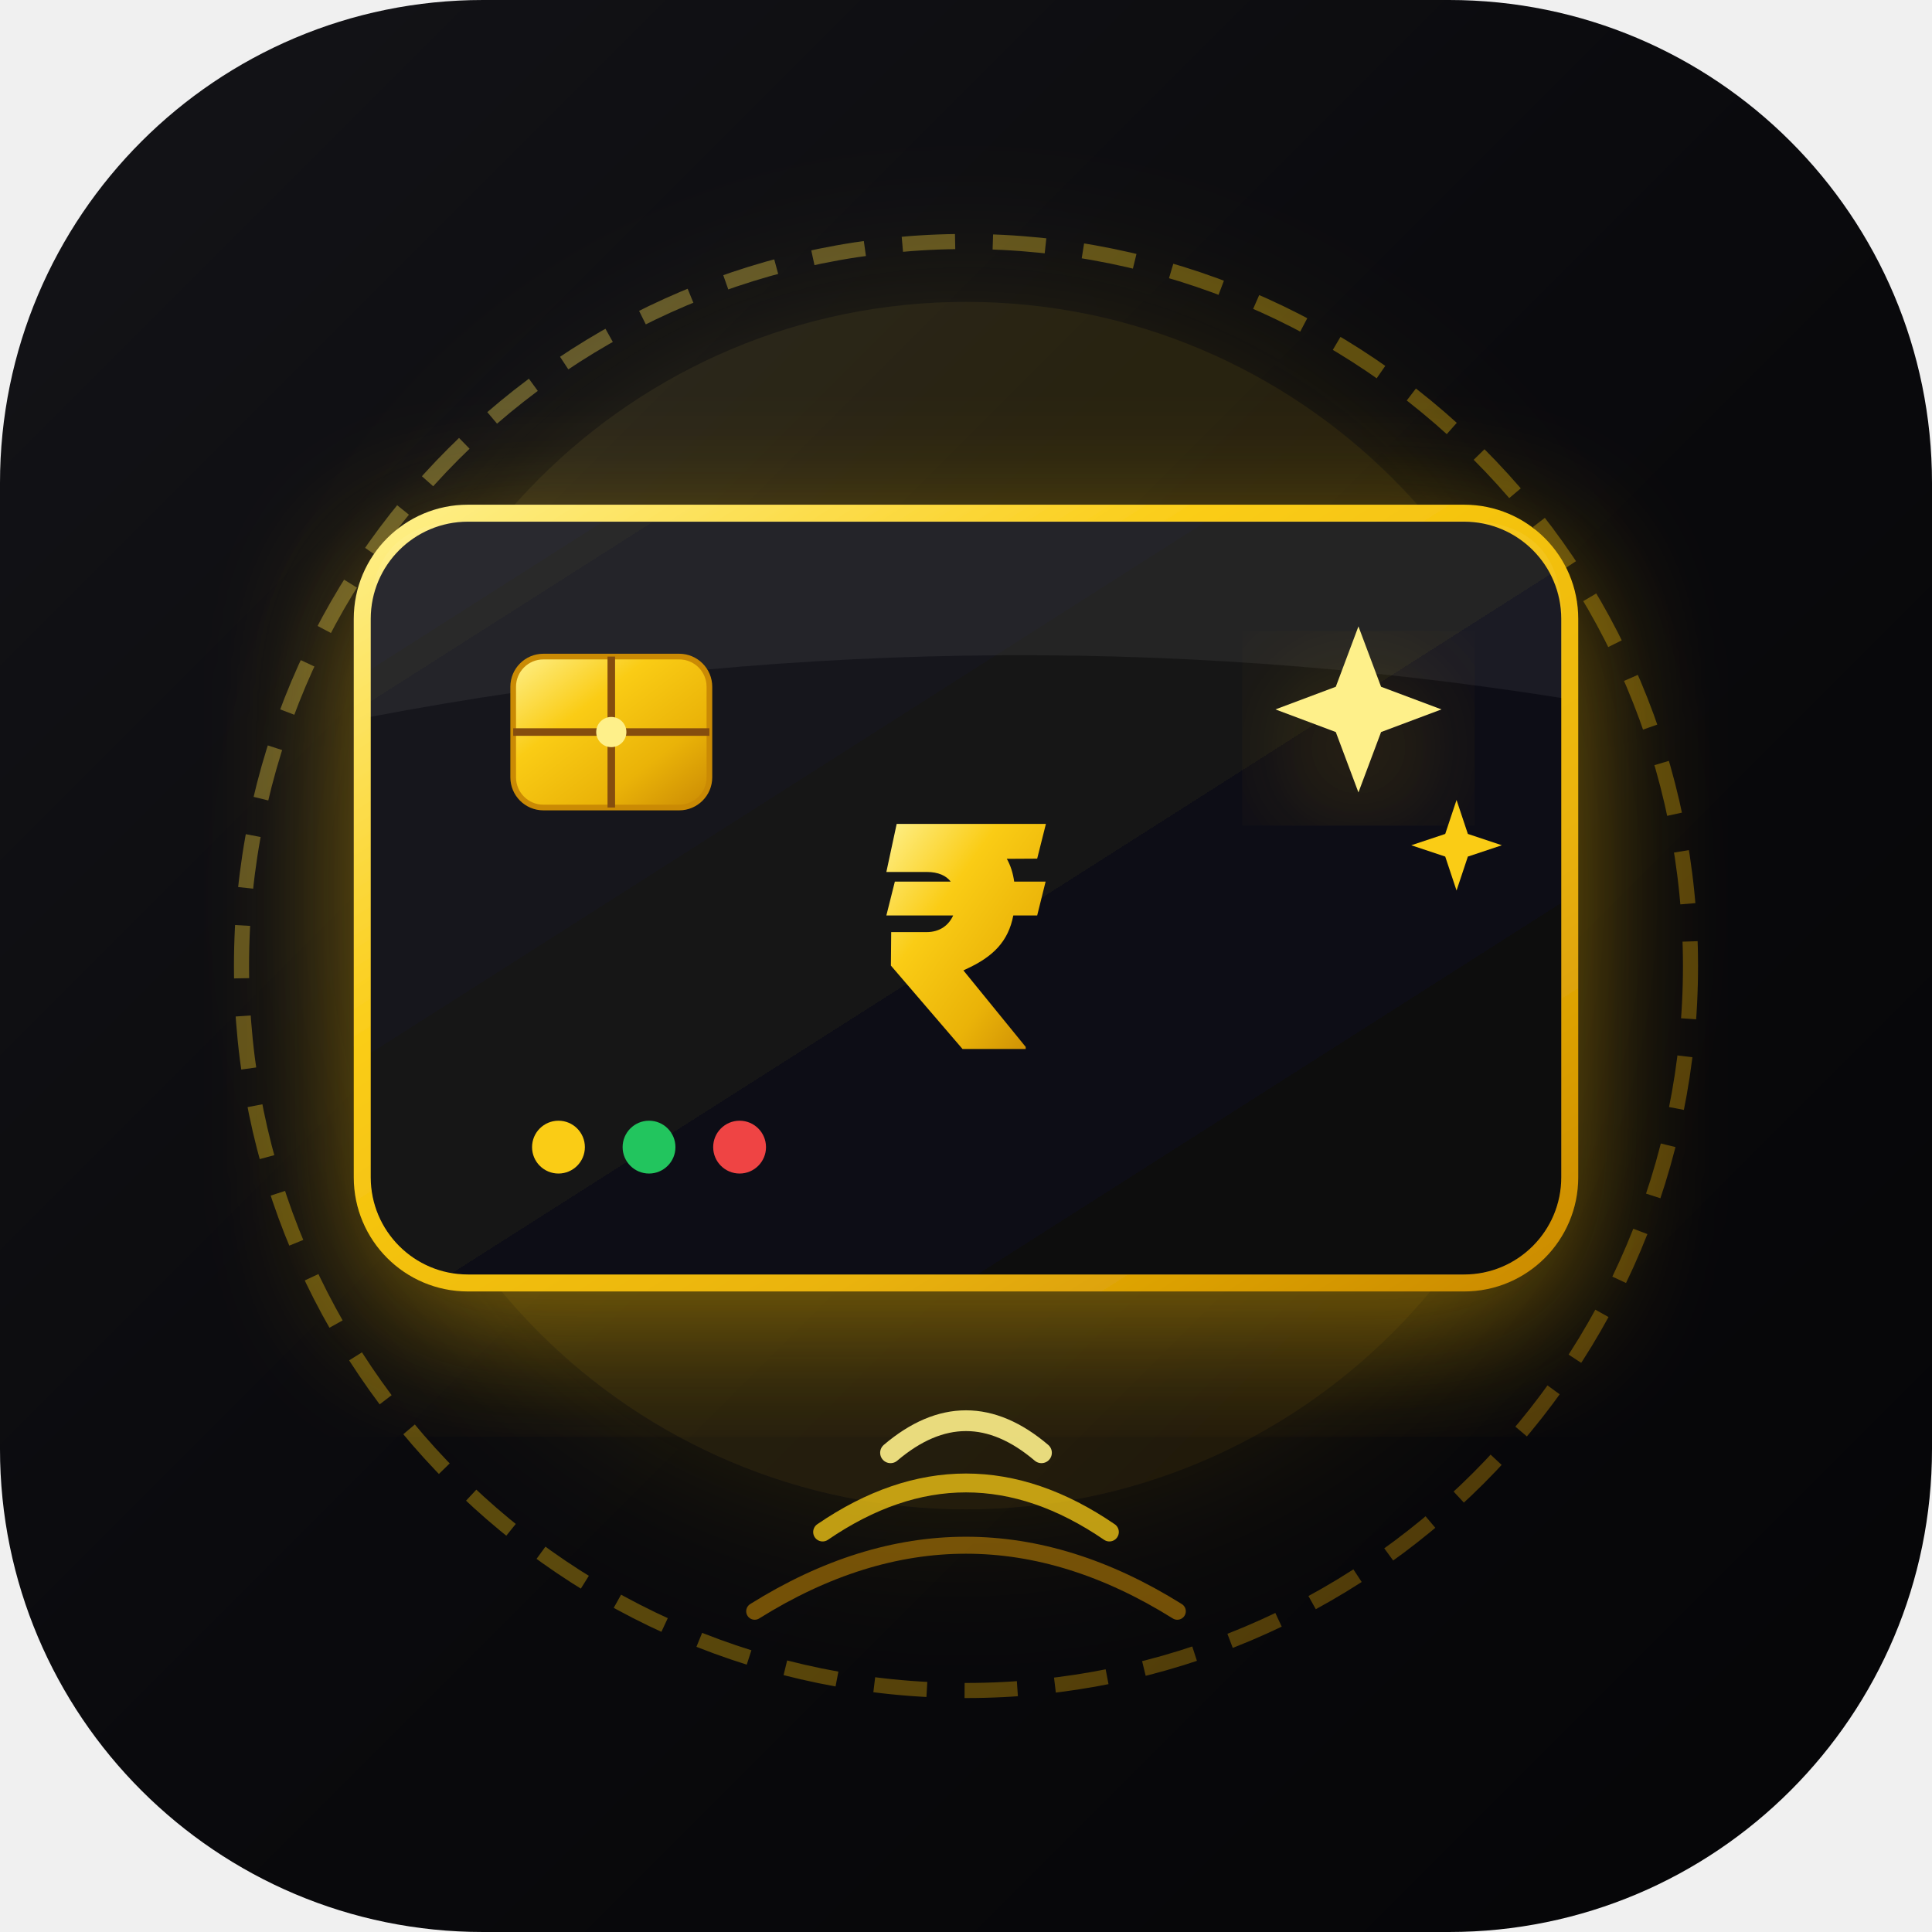
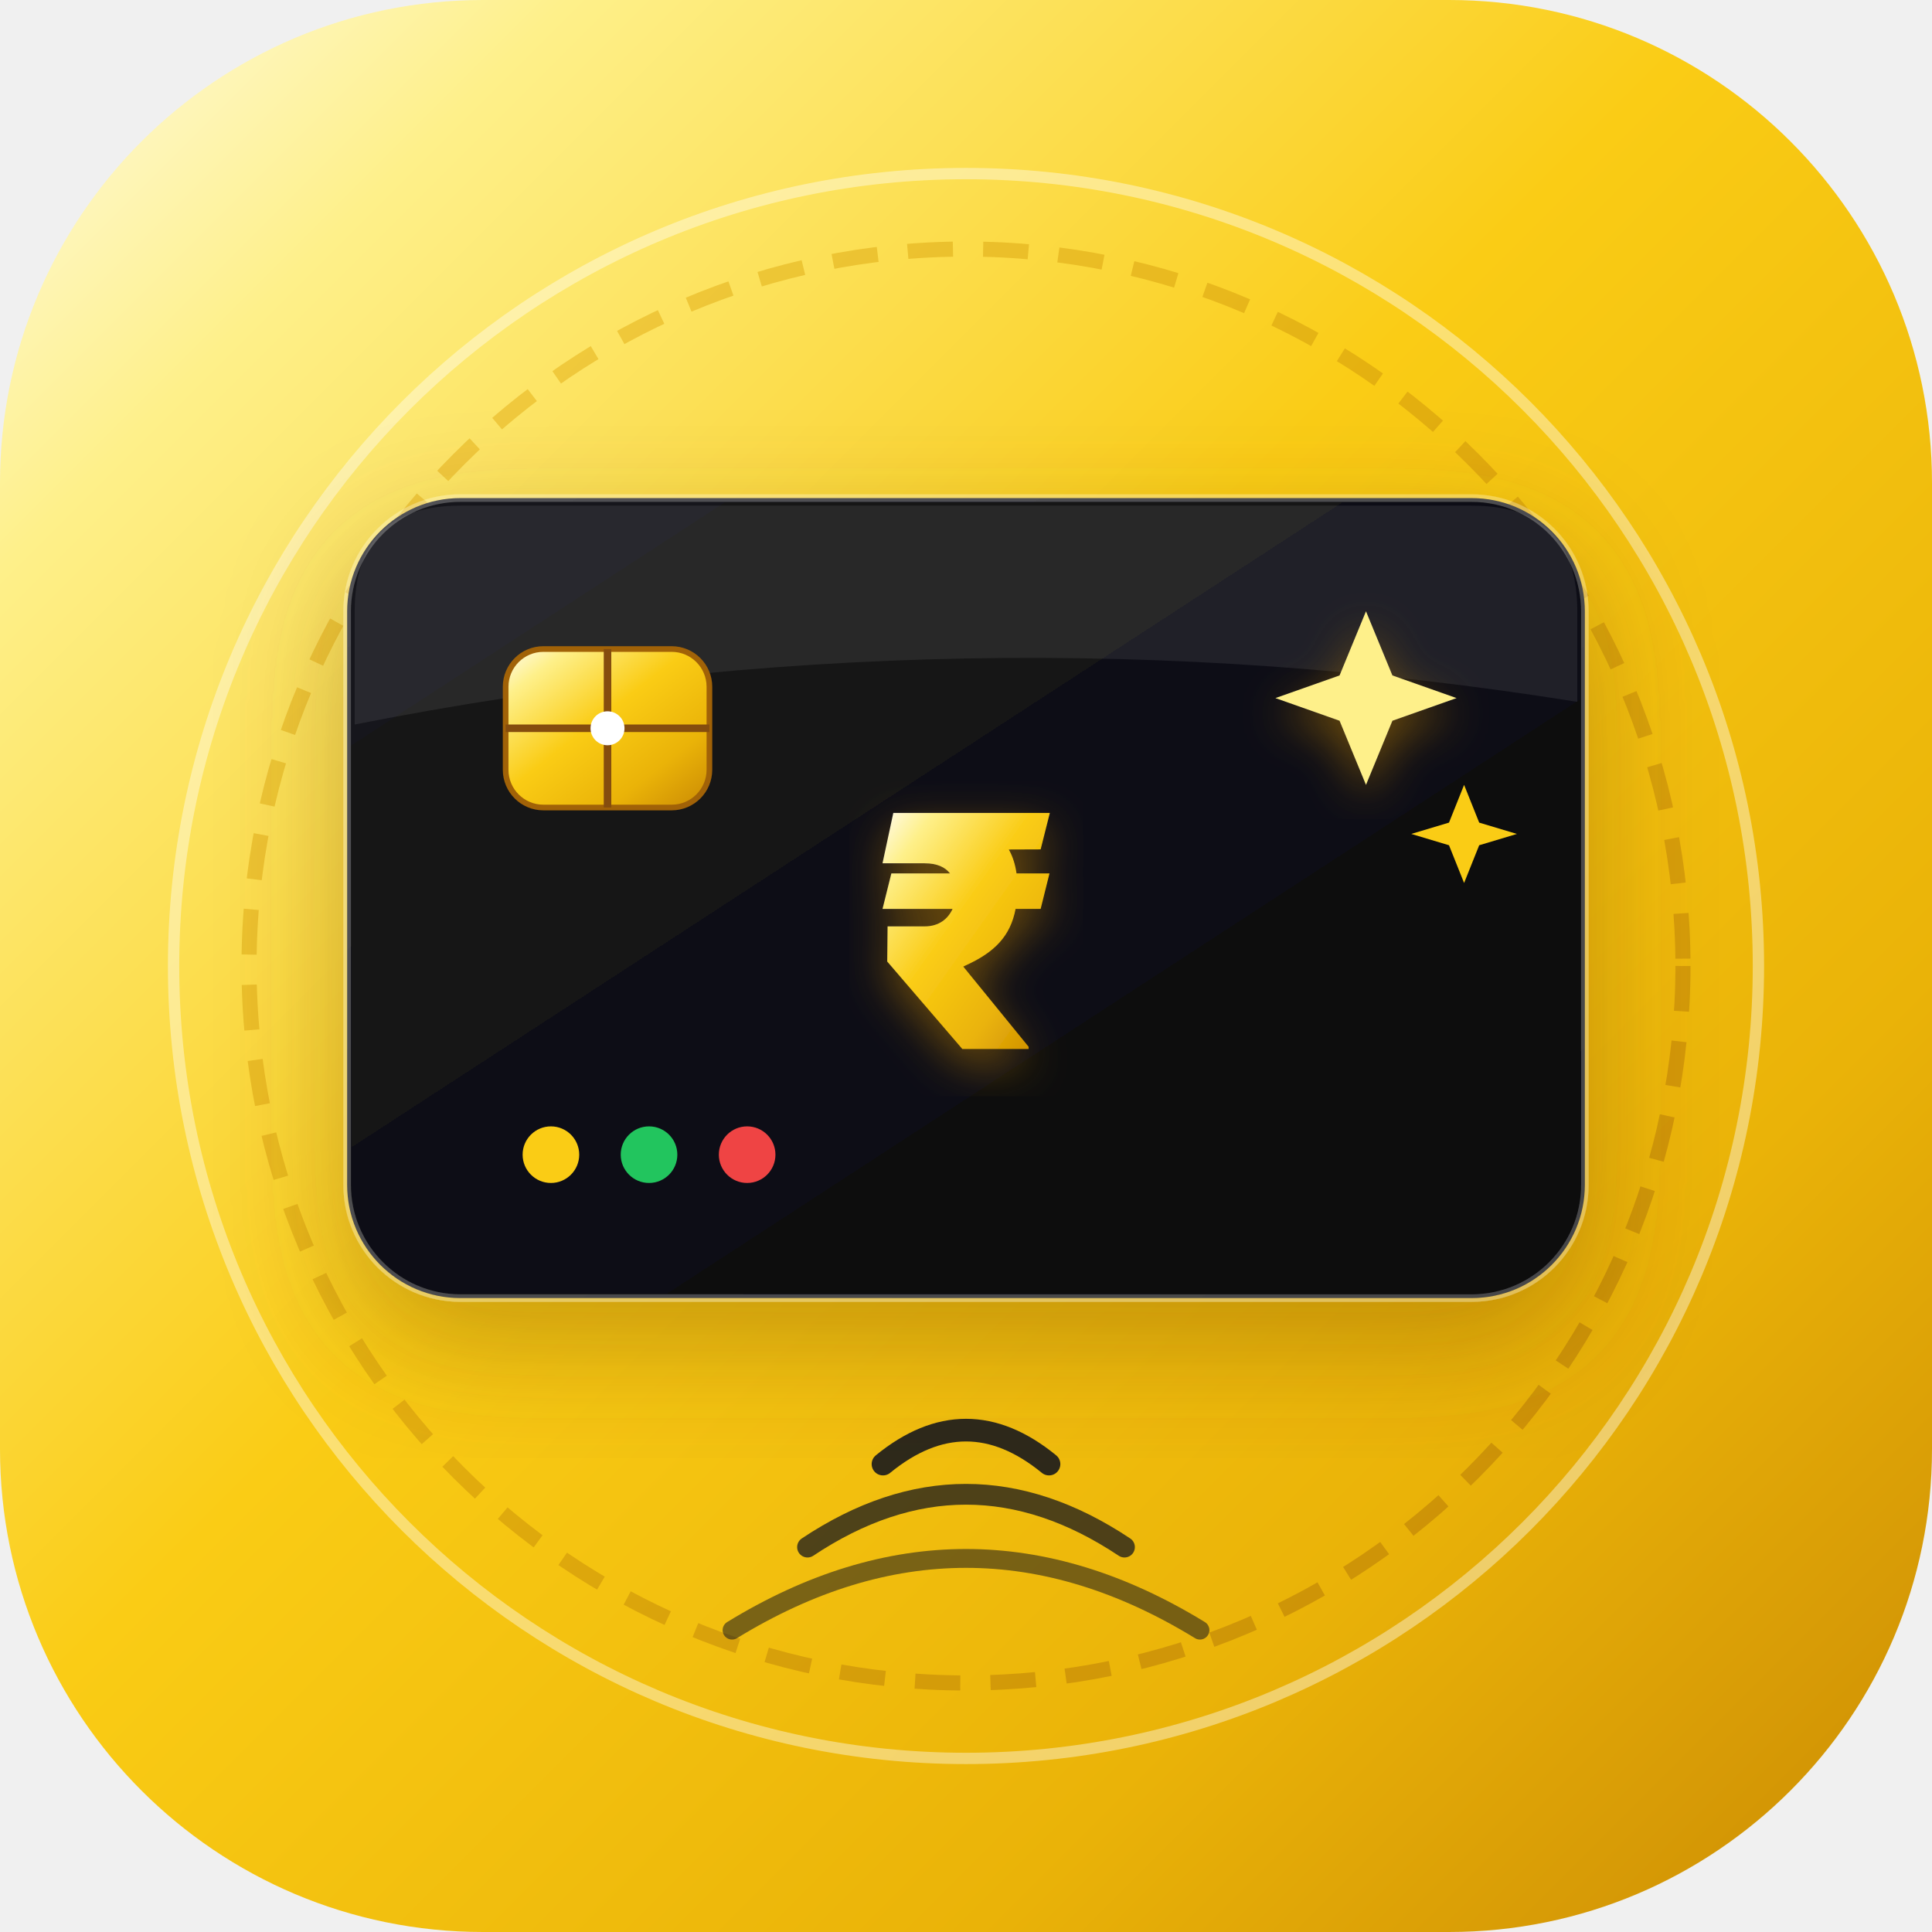
<svg xmlns="http://www.w3.org/2000/svg" viewBox="0 0 512 512" width="512" height="512">
  <defs>
-     <linearGradient id="bgGrad" x1="0%" y1="0%" x2="100%" y2="100%">
-       <stop offset="0%" stop-color="#141418" />
-       <stop offset="50%" stop-color="#0a0a0d" />
-       <stop offset="100%" stop-color="#050507" />
-     </linearGradient>
-     <linearGradient id="yellowGrad" x1="0%" y1="0%" x2="100%" y2="100%">
-       <stop offset="0%" stop-color="#fef08a" />
-       <stop offset="35%" stop-color="#facc15" />
-       <stop offset="70%" stop-color="#eab308" />
+     <linearGradient id="yellowMasterGrad" x1="0%" y1="0%" x2="100%" y2="100%">
+       <stop offset="0%" stop-color="#fffbeb" />
+       <stop offset="15%" stop-color="#fef08a" />
+       <stop offset="45%" stop-color="#facc15" />
+       <stop offset="75%" stop-color="#eab308" />
      <stop offset="100%" stop-color="#ca8a04" />
    </linearGradient>
-     <linearGradient id="cardGrad" x1="0%" y1="0%" x2="100%" y2="100%">
-       <stop offset="0%" stop-color="#1c1c22" />
-       <stop offset="50%" stop-color="#121216" />
-       <stop offset="100%" stop-color="#0a0a0d" />
+     <linearGradient id="deepGoldGrad" x1="0%" y1="0%" x2="100%" y2="100%">
+       <stop offset="0%" stop-color="#eab308" />
+       <stop offset="100%" stop-color="#a16207" />
    </linearGradient>
-     <filter id="yellowGlow" x="-20%" y="-20%" width="140%" height="140%">
-       <feDropShadow dx="0" dy="10" stdDeviation="18" flood-color="#eab308" flood-opacity="0.45" />
+     <linearGradient id="obsidianCardGrad" x1="0%" y1="0%" x2="100%" y2="100%">
+       <stop offset="0%" stop-color="#18181c" />
+       <stop offset="50%" stop-color="#101014" />
+       <stop offset="100%" stop-color="#08080a" />
+     </linearGradient>
+     <filter id="cardShadow" x="-20%" y="-20%" width="140%" height="140%">
+       <feDropShadow dx="0" dy="12" stdDeviation="16" flood-color="#713f12" flood-opacity="0.35" />
    </filter>
-     <filter id="softGlow" x="-30%" y="-30%" width="160%" height="160%">
-       <feGaussianBlur stdDeviation="22" result="blur" />
-       <feComposite in="SourceGraphic" in2="blur" operator="over" />
+     <filter id="symbolGlow" x="-20%" y="-20%" width="140%" height="140%">
+       <feDropShadow dx="0" dy="4" stdDeviation="6" flood-color="#ca8a04" flood-opacity="0.5" />
    </filter>
  </defs>
-   <rect width="512" height="512" rx="128" fill="url(#bgGrad)" />
-   <circle cx="256" cy="240" r="160" fill="url(#yellowGrad)" opacity="0.12" filter="url(#softGlow)" />
-   <circle cx="256" cy="256" r="192" stroke="url(#yellowGrad)" stroke-width="4" stroke-dasharray="14 10" fill="none" opacity="0.35" />
-   <rect x="96" y="136" width="320" height="204" rx="28" fill="url(#cardGrad)" stroke="url(#yellowGrad)" stroke-width="4.5" filter="url(#yellowGlow)" />
-   <path d="M98 164 Q98 138 124 138 L388 138 Q414 138 414 164 L414 185 Q256 160 98 190 Z" fill="#ffffff" opacity="0.06" />
-   <rect x="136" y="174" width="52" height="40" rx="8" fill="url(#yellowGrad)" stroke="#ca8a04" stroke-width="1.5" />
-   <line x1="136" y1="194" x2="188" y2="194" stroke="#854d0e" stroke-width="2" />
-   <line x1="162" y1="174" x2="162" y2="214" stroke="#854d0e" stroke-width="2" />
-   <circle cx="162" cy="194" r="4" fill="#fef08a" />
-   <path d="M360 166 L366 182 L382 188 L366 194 L360 210 L354 194 L338 188 L354 182 Z" fill="#fef08a" filter="url(#yellowGlow)" />
-   <path d="M386 212 L389 221 L398 224 L389 227 L386 236 L383 227 L374 224 L383 221 Z" fill="#facc15" />
-   <text x="256" y="278" font-family="-apple-system, BlinkMacSystemFont, 'Outfit', 'Inter', sans-serif" font-weight="900" font-size="82" fill="url(#yellowGrad)" text-anchor="middle">₹</text>
-   <circle cx="148" cy="304" r="7" fill="#facc15" />
-   <circle cx="172" cy="304" r="7" fill="#22c55e" />
-   <circle cx="196" cy="304" r="7" fill="#ef4444" />
-   <path d="M236 385 Q256 368 276 385" stroke="#fef08a" stroke-width="5.5" stroke-linecap="round" fill="none" opacity="0.9" />
-   <path d="M218 406 Q256 380 294 406" stroke="#facc15" stroke-width="5" stroke-linecap="round" fill="none" opacity="0.75" />
-   <path d="M200 427 Q256 392 312 427" stroke="#ca8a04" stroke-width="4.5" stroke-linecap="round" fill="none" opacity="0.55" />
+   <rect width="512" height="512" rx="128" fill="url(#yellowMasterGrad)" />
+   <circle cx="256" cy="256" r="210" stroke="#ffffff" stroke-width="3" stroke-opacity="0.4" fill="none" />
+   <circle cx="256" cy="256" r="190" stroke="url(#deepGoldGrad)" stroke-width="4" stroke-dasharray="12 8" fill="none" opacity="0.45" />
+   <rect x="92" y="132" width="328" height="212" rx="30" fill="url(#obsidianCardGrad)" stroke="#ffffff" stroke-width="2" stroke-opacity="0.25" filter="url(#cardShadow)" />
+   <path d="M94 162 Q94 134 122 134 L390 134 Q418 134 418 162 L418 186 Q256 160 94 192 Z" fill="#ffffff" opacity="0.08" />
+   <rect x="134" y="172" width="54" height="42" rx="10" fill="url(#yellowMasterGrad)" stroke="#a16207" stroke-width="1.5" />
+   <line x1="134" y1="193" x2="188" y2="193" stroke="#854d0e" stroke-width="2" />
+   <line x1="161" y1="172" x2="161" y2="214" stroke="#854d0e" stroke-width="2" />
+   <circle cx="161" cy="193" r="4.5" fill="#ffffff" />
+   <path d="M362 162 L369 179 L386 185 L369 191 L362 208 L355 191 L338 185 L355 179 Z" fill="#fef08a" filter="url(#symbolGlow)" />
+   <path d="M388 208 L392 218 L402 221 L392 224 L388 234 L384 224 L374 221 L384 218 Z" fill="#facc15" />
+   <text x="256" y="278" font-family="-apple-system, BlinkMacSystemFont, 'Outfit', 'Inter', sans-serif" font-weight="900" font-size="86" fill="url(#yellowMasterGrad)" text-anchor="middle" filter="url(#symbolGlow)">₹</text>
+   <circle cx="146" cy="306" r="7.5" fill="#facc15" />
+   <circle cx="172" cy="306" r="7.5" fill="#22c55e" />
+   <circle cx="198" cy="306" r="7.5" fill="#ef4444" />
+   <path d="M234 388 Q256 370 278 388" stroke="#18181c" stroke-width="6" stroke-linecap="round" fill="none" opacity="0.9" />
+   <path d="M214 410 Q256 382 298 410" stroke="#18181c" stroke-width="5.5" stroke-linecap="round" fill="none" opacity="0.75" />
+   <path d="M194 432 Q256 394 318 432" stroke="#18181c" stroke-width="5" stroke-linecap="round" fill="none" opacity="0.55" />
</svg>
